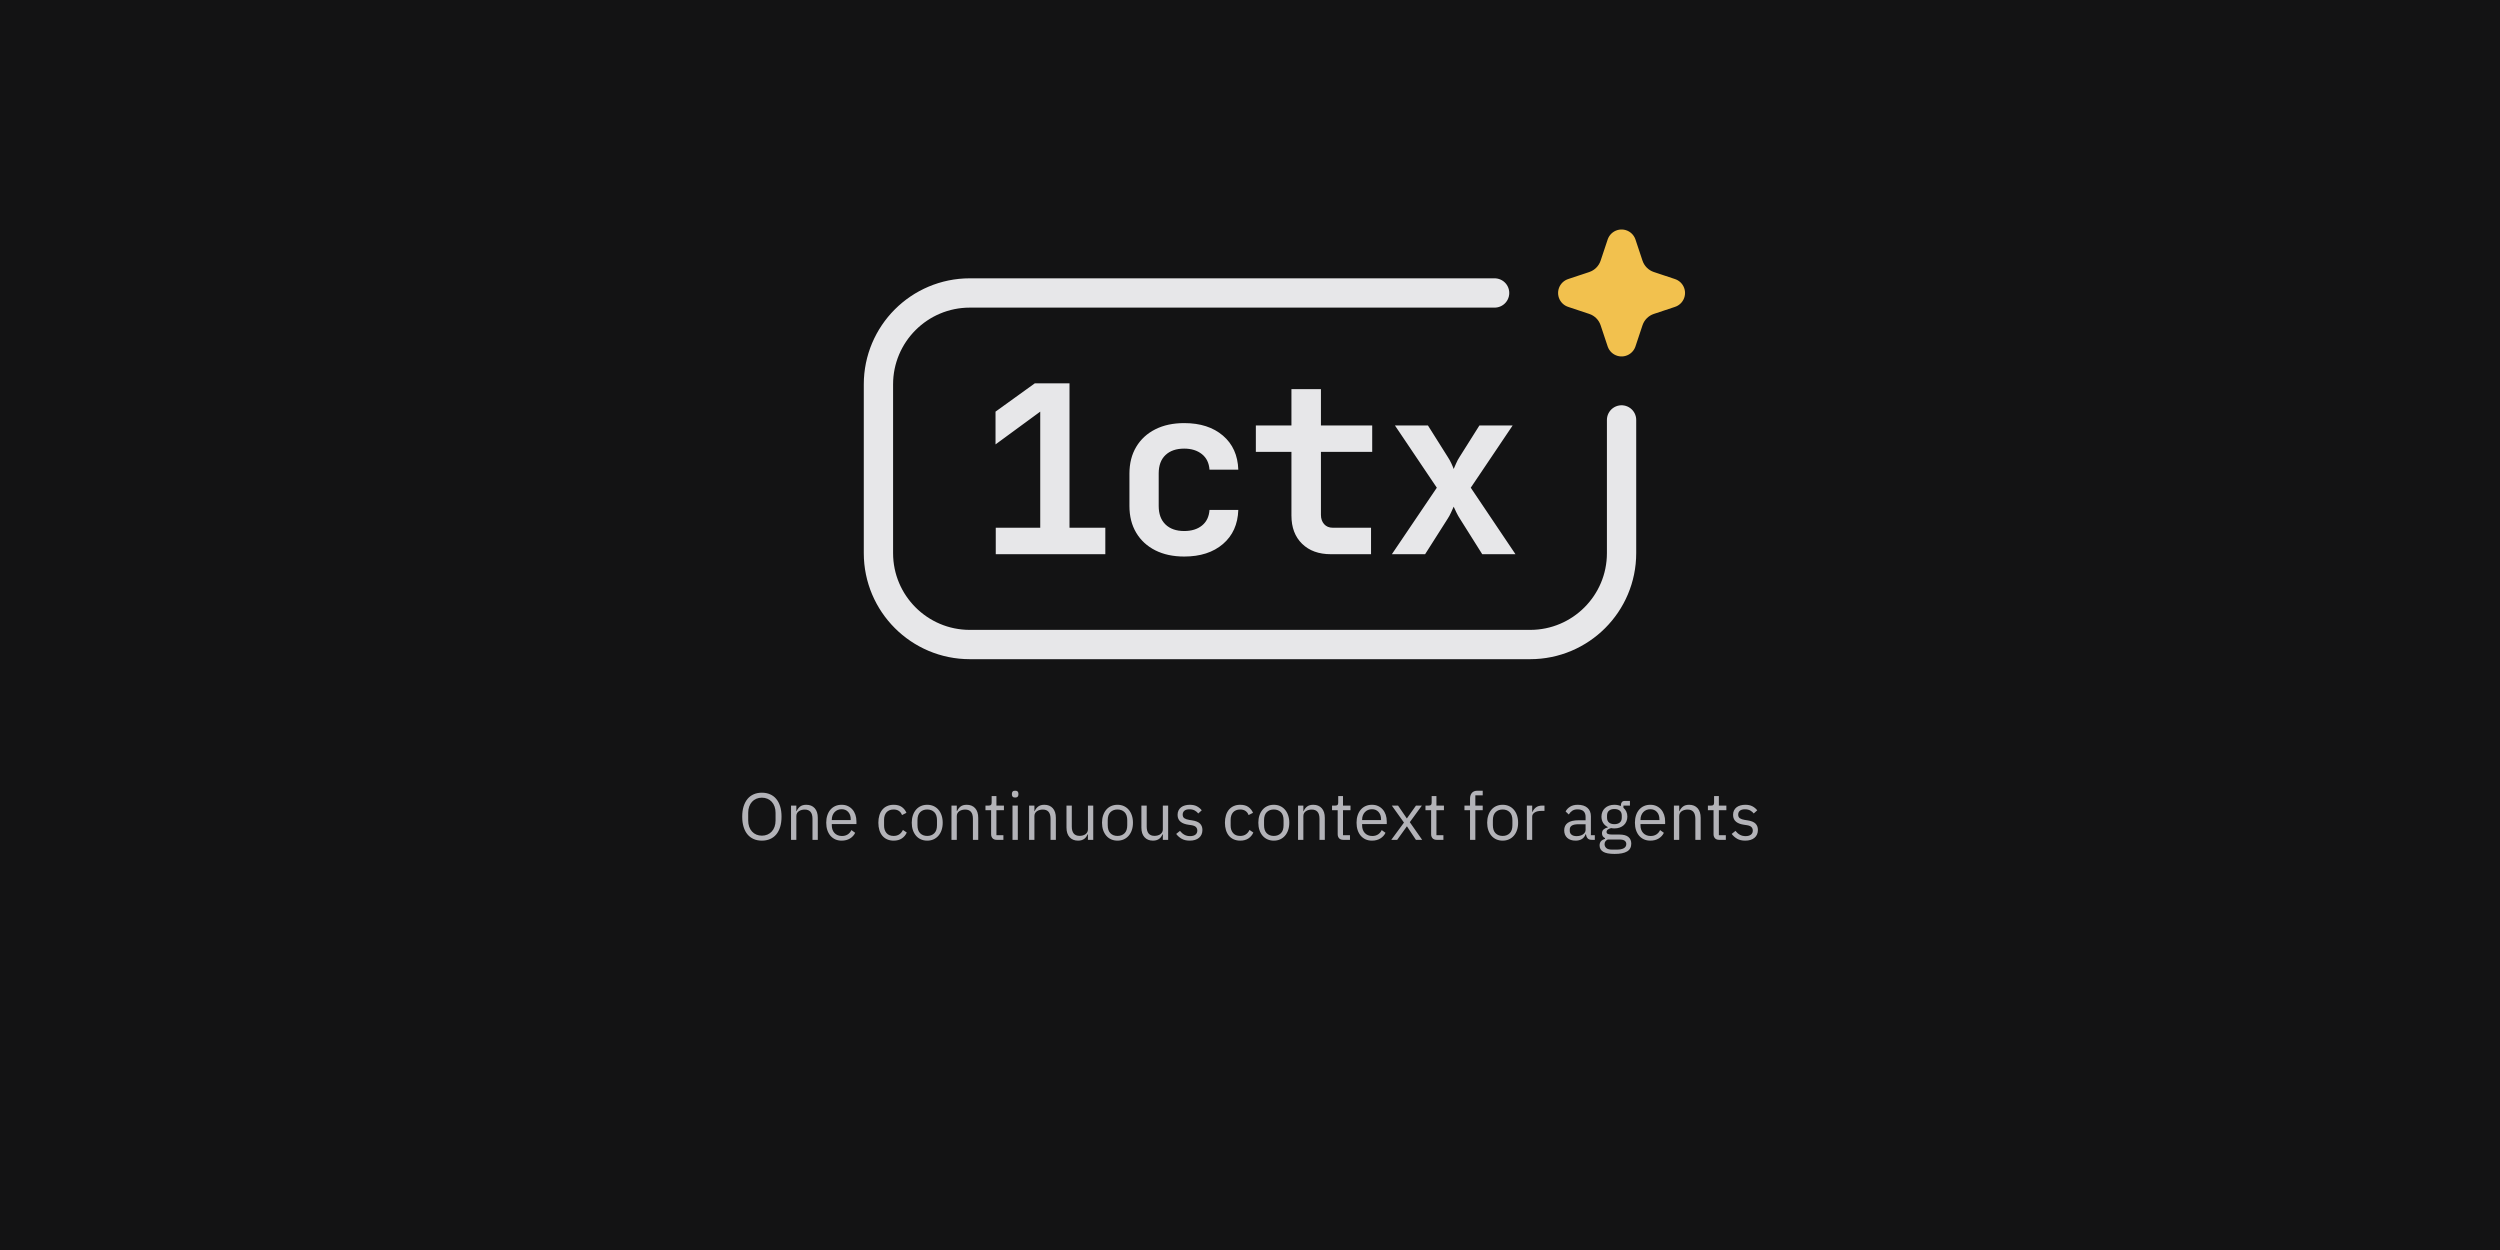
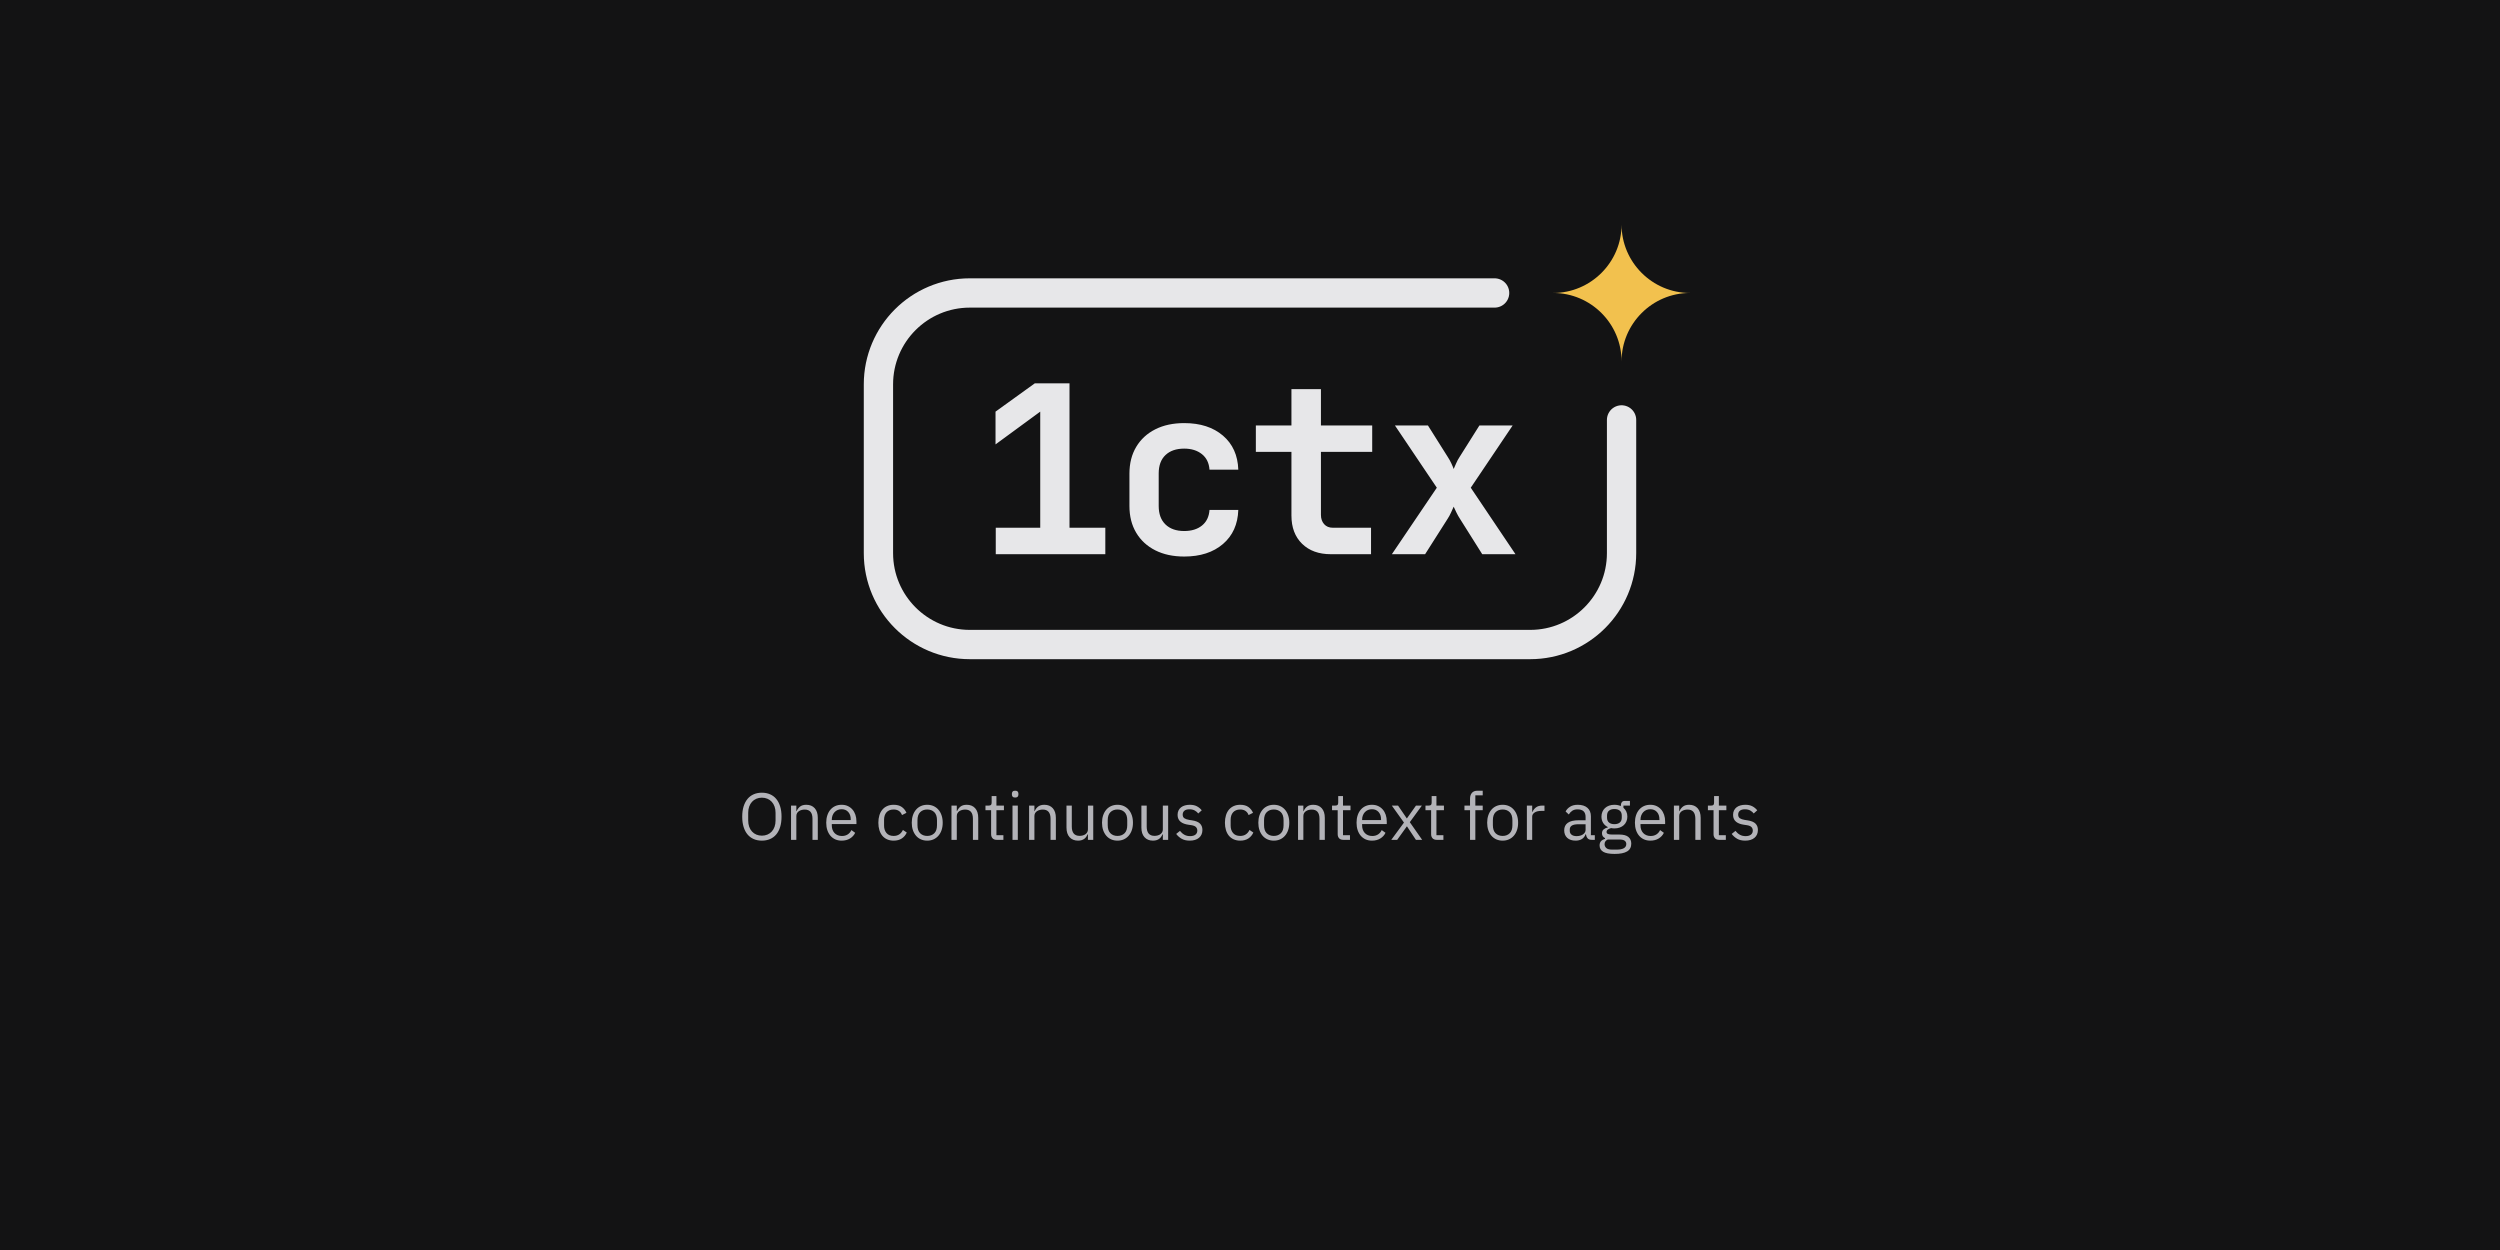
<svg xmlns="http://www.w3.org/2000/svg" width="1280" height="640" viewBox="0 0 1280 640">
  <rect width="1280" height="640" fill="#131314" />
  <g transform="translate(449.7603 150)" fill="none" stroke-width="15.0" stroke-linecap="round" stroke-linejoin="round">
    <path stroke="#e7e7e9" d="M315.479 0H46.8A46.8 46.8 0 0 0 0 46.8V133.2A46.8 46.8 0 0 0 46.8 180H333.679A46.8 46.8 0 0 0 380.479 133.2V65.0" />
-     <path stroke="#f2c14e" stroke-width="1.5" transform="translate(185.4795 -45.0) scale(10)" d="M19.5 2.938V4.5m0 0v1.563m0-1.563h-1.25m1.25 0h1.25m1.25 0l-1.084-.361a1.67 1.67 0 0 1-1.055-1.055L19.5 2l-.361 1.084a1.67 1.67 0 0 1-1.055 1.055L17 4.5l1.084.361c.498.166.889.557 1.055 1.055L19.5 7l.361-1.084a1.67 1.67 0 0 1 1.055-1.055z" />
+     <path fill="#f2c14e" stroke="none" transform="translate(185.4795 -45.0) scale(10)" d="M19.5 1.0C19.5 2.925 21.075 4.5 23.0 4.5C21.075 4.5 19.5 6.075 19.5 8.0C19.5 6.075 17.925 4.5 16.0 4.5C17.925 4.5 19.5 2.925 19.5 1.0Z" />
  </g>
  <path fill="#e7e7e9" transform="translate(499.7603 283.75)" d="M10.068 0.0V-13.545H32.842V-72.997L9.949 -56.216V-72.997L30.086 -87.5H47.825V-13.545H66.164V0.0Z M106.558 1.199Q98.048 1.199 91.755 -1.978Q85.462 -5.154 81.986 -10.967Q78.51 -16.781 78.51 -24.692V-41.233Q78.51 -49.144 81.986 -54.957Q85.462 -60.771 91.755 -63.947Q98.048 -67.123 106.558 -67.123Q118.904 -67.123 126.396 -60.711Q133.887 -54.298 134.247 -43.271H119.503Q119.144 -48.425 115.608 -51.241Q112.072 -54.058 106.558 -54.058Q100.445 -54.058 96.969 -50.762Q93.493 -47.466 93.493 -41.353V-24.692Q93.493 -18.579 96.969 -15.223Q100.445 -11.866 106.558 -11.866Q112.192 -11.866 115.668 -14.683Q119.144 -17.5 119.503 -22.654H134.247Q133.887 -11.627 126.396 -5.214Q118.904 1.199 106.558 1.199Z M181.592 0.0Q172.363 0.0 166.909 -5.334Q161.455 -10.668 161.455 -19.777V-52.38H143.236V-65.925H161.455V-84.503H176.558V-65.925H202.808V-52.38H176.558V-20.137Q176.558 -17.26 178.176 -15.402Q179.795 -13.545 182.671 -13.545H202.209V0.0Z M212.877 0.0 235.89 -34.041 214.435 -65.925H231.336L241.524 -49.743Q242.483 -48.305 243.322 -46.507Q244.161 -44.709 244.521 -43.63Q245.0 -44.709 245.779 -46.507Q246.558 -48.305 247.517 -49.743L257.705 -65.925H274.726L253.271 -34.041L276.164 0.0H259.144L247.757 -18.099Q246.798 -19.538 245.899 -21.396Q245.0 -23.253 244.521 -24.332Q244.041 -23.253 243.202 -21.396Q242.363 -19.538 241.404 -18.099L229.897 0.0Z" />
  <path fill="#b3b3b8" transform="translate(378.047 430)" d="M12.036 0.408Q9.724 0.408 7.871 -0.391Q6.018 -1.19 4.709 -2.737Q3.4 -4.284 2.686 -6.579Q1.972 -8.874 1.972 -11.866Q1.972 -14.858 2.686 -17.136Q3.4 -19.414 4.709 -20.978Q6.018 -22.542 7.871 -23.341Q9.724 -24.14 12.036 -24.14Q14.314 -24.14 16.184 -23.341Q18.054 -22.542 19.363 -20.978Q20.672 -19.414 21.386 -17.136Q22.1 -14.858 22.1 -11.866Q22.1 -8.874 21.386 -6.579Q20.672 -4.284 19.363 -2.737Q18.054 -1.19 16.184 -0.391Q14.314 0.408 12.036 0.408ZM12.036 -2.142Q13.566 -2.142 14.858 -2.686Q16.15 -3.23 17.085 -4.25Q18.02 -5.27 18.53 -6.698Q19.04 -8.126 19.04 -9.894V-13.838Q19.04 -15.606 18.53 -17.034Q18.02 -18.462 17.085 -19.482Q16.15 -20.502 14.858 -21.046Q13.566 -21.59 12.036 -21.59Q10.506 -21.59 9.214 -21.046Q7.922 -20.502 6.987 -19.482Q6.052 -18.462 5.542 -17.034Q5.032 -15.606 5.032 -13.838V-9.894Q5.032 -8.126 5.542 -6.698Q6.052 -5.27 6.987 -4.25Q7.922 -3.23 9.214 -2.686Q10.506 -2.142 12.036 -2.142Z M26.962 0.0V-17.544H29.682V-14.688H29.818Q30.464 -16.184 31.637 -17.068Q32.81 -17.952 34.782 -17.952Q37.502 -17.952 39.083 -16.201Q40.664 -14.45 40.664 -11.254V0.0H37.944V-10.778Q37.944 -15.504 33.966 -15.504Q33.15 -15.504 32.385 -15.3Q31.62 -15.096 31.008 -14.688Q30.396 -14.28 30.039 -13.651Q29.682 -13.022 29.682 -12.172V0.0Z M52.87 0.408Q51.068 0.408 49.623 -0.238Q48.178 -0.884 47.141 -2.091Q46.104 -3.298 45.543 -4.981Q44.982 -6.664 44.982 -8.772Q44.982 -10.846 45.543 -12.546Q46.104 -14.246 47.141 -15.453Q48.178 -16.66 49.623 -17.306Q51.068 -17.952 52.87 -17.952Q54.638 -17.952 56.032 -17.306Q57.426 -16.66 58.412 -15.521Q59.398 -14.382 59.925 -12.818Q60.452 -11.254 60.452 -9.384V-8.092H47.838V-7.276Q47.838 -6.154 48.195 -5.185Q48.552 -4.216 49.215 -3.502Q49.878 -2.788 50.847 -2.38Q51.816 -1.972 53.04 -1.972Q54.706 -1.972 55.947 -2.754Q57.188 -3.536 57.868 -4.998L59.806 -3.604Q58.956 -1.802 57.154 -0.697Q55.352 0.408 52.87 0.408ZM52.87 -15.674Q51.748 -15.674 50.83 -15.283Q49.912 -14.892 49.249 -14.178Q48.586 -13.464 48.212 -12.495Q47.838 -11.526 47.838 -10.37V-10.132H57.528V-10.506Q57.528 -12.852 56.253 -14.263Q54.978 -15.674 52.87 -15.674Z M79.492 0.408Q77.656 0.408 76.194 -0.238Q74.732 -0.884 73.729 -2.074Q72.726 -3.264 72.199 -4.964Q71.672 -6.664 71.672 -8.772Q71.672 -10.88 72.199 -12.58Q72.726 -14.28 73.729 -15.47Q74.732 -16.66 76.194 -17.306Q77.656 -17.952 79.492 -17.952Q82.11 -17.952 83.691 -16.813Q85.272 -15.674 86.054 -13.838L83.776 -12.682Q83.3 -14.042 82.212 -14.79Q81.124 -15.538 79.492 -15.538Q78.268 -15.538 77.35 -15.147Q76.432 -14.756 75.82 -14.059Q75.208 -13.362 74.902 -12.393Q74.596 -11.424 74.596 -10.268V-7.276Q74.596 -4.964 75.837 -3.485Q77.078 -2.006 79.492 -2.006Q82.79 -2.006 84.252 -5.066L86.224 -3.74Q85.374 -1.836 83.691 -0.714Q82.008 0.408 79.492 0.408Z M96.696 0.408Q94.928 0.408 93.466 -0.238Q92.004 -0.884 90.967 -2.091Q89.93 -3.298 89.352 -4.981Q88.774 -6.664 88.774 -8.772Q88.774 -10.846 89.352 -12.546Q89.93 -14.246 90.967 -15.453Q92.004 -16.66 93.466 -17.306Q94.928 -17.952 96.696 -17.952Q98.464 -17.952 99.909 -17.306Q101.354 -16.66 102.408 -15.453Q103.462 -14.246 104.04 -12.546Q104.618 -10.846 104.618 -8.772Q104.618 -6.664 104.04 -4.981Q103.462 -3.298 102.408 -2.091Q101.354 -0.884 99.909 -0.238Q98.464 0.408 96.696 0.408ZM96.696 -2.006Q98.906 -2.006 100.3 -3.366Q101.694 -4.726 101.694 -7.514V-10.03Q101.694 -12.818 100.3 -14.178Q98.906 -15.538 96.696 -15.538Q94.486 -15.538 93.092 -14.178Q91.698 -12.818 91.698 -10.03V-7.514Q91.698 -4.726 93.092 -3.366Q94.486 -2.006 96.696 -2.006Z M109.106 0.0V-17.544H111.826V-14.688H111.962Q112.608 -16.184 113.781 -17.068Q114.954 -17.952 116.926 -17.952Q119.646 -17.952 121.227 -16.201Q122.808 -14.45 122.808 -11.254V0.0H120.088V-10.778Q120.088 -15.504 116.11 -15.504Q115.294 -15.504 114.529 -15.3Q113.764 -15.096 113.152 -14.688Q112.54 -14.28 112.183 -13.651Q111.826 -13.022 111.826 -12.172V0.0Z M132.294 0.0Q130.866 0.0 130.135 -0.799Q129.404 -1.598 129.404 -2.89V-15.164H126.514V-17.544H128.146Q129.03 -17.544 129.353 -17.901Q129.676 -18.258 129.676 -19.142V-22.406H132.124V-17.544H135.966V-15.164H132.124V-2.38H135.694V0.0Z M141.712 -21.658Q140.828 -21.658 140.437 -22.083Q140.046 -22.508 140.046 -23.188V-23.63Q140.046 -24.31 140.437 -24.735Q140.828 -25.16 141.712 -25.16Q142.596 -25.16 142.987 -24.735Q143.378 -24.31 143.378 -23.63V-23.188Q143.378 -22.508 142.987 -22.083Q142.596 -21.658 141.712 -21.658ZM140.352 -17.544H143.072V0.0H140.352Z M148.852 0.0V-17.544H151.572V-14.688H151.708Q152.354 -16.184 153.527 -17.068Q154.7 -17.952 156.672 -17.952Q159.392 -17.952 160.973 -16.201Q162.554 -14.45 162.554 -11.254V0.0H159.834V-10.778Q159.834 -15.504 155.856 -15.504Q155.04 -15.504 154.275 -15.3Q153.51 -15.096 152.898 -14.688Q152.286 -14.28 151.929 -13.651Q151.572 -13.022 151.572 -12.172V0.0Z M178.976 -2.856H178.84Q178.568 -2.244 178.177 -1.649Q177.786 -1.054 177.208 -0.595Q176.63 -0.136 175.814 0.136Q174.998 0.408 173.91 0.408Q171.19 0.408 169.592 -1.343Q167.994 -3.094 167.994 -6.29V-17.544H170.714V-6.766Q170.714 -2.04 174.726 -2.04Q175.542 -2.04 176.307 -2.244Q177.072 -2.448 177.667 -2.856Q178.262 -3.264 178.619 -3.893Q178.976 -4.522 178.976 -5.406V-17.544H181.696V0.0H178.976Z M194.106 0.408Q192.338 0.408 190.876 -0.238Q189.414 -0.884 188.377 -2.091Q187.34 -3.298 186.762 -4.981Q186.184 -6.664 186.184 -8.772Q186.184 -10.846 186.762 -12.546Q187.34 -14.246 188.377 -15.453Q189.414 -16.66 190.876 -17.306Q192.338 -17.952 194.106 -17.952Q195.874 -17.952 197.319 -17.306Q198.764 -16.66 199.818 -15.453Q200.872 -14.246 201.45 -12.546Q202.028 -10.846 202.028 -8.772Q202.028 -6.664 201.45 -4.981Q200.872 -3.298 199.818 -2.091Q198.764 -0.884 197.319 -0.238Q195.874 0.408 194.106 0.408ZM194.106 -2.006Q196.316 -2.006 197.71 -3.366Q199.104 -4.726 199.104 -7.514V-10.03Q199.104 -12.818 197.71 -14.178Q196.316 -15.538 194.106 -15.538Q191.896 -15.538 190.502 -14.178Q189.108 -12.818 189.108 -10.03V-7.514Q189.108 -4.726 190.502 -3.366Q191.896 -2.006 194.106 -2.006Z M217.328 -2.856H217.192Q216.92 -2.244 216.529 -1.649Q216.138 -1.054 215.56 -0.595Q214.982 -0.136 214.166 0.136Q213.35 0.408 212.262 0.408Q209.542 0.408 207.944 -1.343Q206.346 -3.094 206.346 -6.29V-17.544H209.066V-6.766Q209.066 -2.04 213.078 -2.04Q213.894 -2.04 214.659 -2.244Q215.424 -2.448 216.019 -2.856Q216.614 -3.264 216.971 -3.893Q217.328 -4.522 217.328 -5.406V-17.544H220.048V0.0H217.328Z M231.098 0.408Q228.65 0.408 227.001 -0.527Q225.352 -1.462 224.162 -3.026L226.1 -4.59Q227.12 -3.298 228.378 -2.601Q229.636 -1.904 231.302 -1.904Q233.036 -1.904 234.005 -2.652Q234.974 -3.4 234.974 -4.76Q234.974 -5.78 234.311 -6.511Q233.648 -7.242 231.914 -7.514L230.52 -7.718Q229.296 -7.888 228.276 -8.245Q227.256 -8.602 226.491 -9.197Q225.726 -9.792 225.301 -10.676Q224.876 -11.56 224.876 -12.784Q224.876 -14.076 225.352 -15.045Q225.828 -16.014 226.661 -16.66Q227.494 -17.306 228.65 -17.629Q229.806 -17.952 231.132 -17.952Q233.274 -17.952 234.719 -17.204Q236.164 -16.456 237.252 -15.13L235.45 -13.498Q234.872 -14.314 233.75 -14.977Q232.628 -15.64 230.928 -15.64Q229.228 -15.64 228.361 -14.909Q227.494 -14.178 227.494 -12.92Q227.494 -11.628 228.361 -11.05Q229.228 -10.472 230.86 -10.2L232.22 -9.996Q235.144 -9.554 236.368 -8.313Q237.592 -7.072 237.592 -5.066Q237.592 -2.516 235.858 -1.054Q234.124 0.408 231.098 0.408Z M256.938 0.408Q255.102 0.408 253.64 -0.238Q252.178 -0.884 251.175 -2.074Q250.172 -3.264 249.645 -4.964Q249.118 -6.664 249.118 -8.772Q249.118 -10.88 249.645 -12.58Q250.172 -14.28 251.175 -15.47Q252.178 -16.66 253.64 -17.306Q255.102 -17.952 256.938 -17.952Q259.556 -17.952 261.137 -16.813Q262.718 -15.674 263.5 -13.838L261.222 -12.682Q260.746 -14.042 259.658 -14.79Q258.57 -15.538 256.938 -15.538Q255.714 -15.538 254.796 -15.147Q253.878 -14.756 253.266 -14.059Q252.654 -13.362 252.348 -12.393Q252.042 -11.424 252.042 -10.268V-7.276Q252.042 -4.964 253.283 -3.485Q254.524 -2.006 256.938 -2.006Q260.236 -2.006 261.698 -5.066L263.67 -3.74Q262.82 -1.836 261.137 -0.714Q259.454 0.408 256.938 0.408Z M274.142 0.408Q272.374 0.408 270.912 -0.238Q269.45 -0.884 268.413 -2.091Q267.376 -3.298 266.798 -4.981Q266.22 -6.664 266.22 -8.772Q266.22 -10.846 266.798 -12.546Q267.376 -14.246 268.413 -15.453Q269.45 -16.66 270.912 -17.306Q272.374 -17.952 274.142 -17.952Q275.91 -17.952 277.355 -17.306Q278.8 -16.66 279.854 -15.453Q280.908 -14.246 281.486 -12.546Q282.064 -10.846 282.064 -8.772Q282.064 -6.664 281.486 -4.981Q280.908 -3.298 279.854 -2.091Q278.8 -0.884 277.355 -0.238Q275.91 0.408 274.142 0.408ZM274.142 -2.006Q276.352 -2.006 277.746 -3.366Q279.14 -4.726 279.14 -7.514V-10.03Q279.14 -12.818 277.746 -14.178Q276.352 -15.538 274.142 -15.538Q271.932 -15.538 270.538 -14.178Q269.144 -12.818 269.144 -10.03V-7.514Q269.144 -4.726 270.538 -3.366Q271.932 -2.006 274.142 -2.006Z M286.552 0.0V-17.544H289.272V-14.688H289.408Q290.054 -16.184 291.227 -17.068Q292.4 -17.952 294.372 -17.952Q297.092 -17.952 298.673 -16.201Q300.254 -14.45 300.254 -11.254V0.0H297.534V-10.778Q297.534 -15.504 293.556 -15.504Q292.74 -15.504 291.975 -15.3Q291.21 -15.096 290.598 -14.688Q289.986 -14.28 289.629 -13.651Q289.272 -13.022 289.272 -12.172V0.0Z M309.74 0.0Q308.312 0.0 307.581 -0.799Q306.85 -1.598 306.85 -2.89V-15.164H303.96V-17.544H305.592Q306.476 -17.544 306.799 -17.901Q307.122 -18.258 307.122 -19.142V-22.406H309.57V-17.544H313.412V-15.164H309.57V-2.38H313.14V0.0Z M324.394 0.408Q322.592 0.408 321.147 -0.238Q319.702 -0.884 318.665 -2.091Q317.628 -3.298 317.067 -4.981Q316.506 -6.664 316.506 -8.772Q316.506 -10.846 317.067 -12.546Q317.628 -14.246 318.665 -15.453Q319.702 -16.66 321.147 -17.306Q322.592 -17.952 324.394 -17.952Q326.162 -17.952 327.556 -17.306Q328.95 -16.66 329.936 -15.521Q330.922 -14.382 331.449 -12.818Q331.976 -11.254 331.976 -9.384V-8.092H319.362V-7.276Q319.362 -6.154 319.719 -5.185Q320.076 -4.216 320.739 -3.502Q321.402 -2.788 322.371 -2.38Q323.34 -1.972 324.564 -1.972Q326.23 -1.972 327.471 -2.754Q328.712 -3.536 329.392 -4.998L331.33 -3.604Q330.48 -1.802 328.678 -0.697Q326.876 0.408 324.394 0.408ZM324.394 -15.674Q323.272 -15.674 322.354 -15.283Q321.436 -14.892 320.773 -14.178Q320.11 -13.464 319.736 -12.495Q319.362 -11.526 319.362 -10.37V-10.132H329.052V-10.506Q329.052 -12.852 327.777 -14.263Q326.502 -15.674 324.394 -15.674Z M334.288 0.0 340.782 -8.84 334.56 -17.544H337.756L342.21 -11.016H342.312L346.936 -17.544H349.962L343.774 -9.044L350.098 0.0H346.902L342.346 -6.868H342.244L337.314 0.0Z M357.578 0.0Q356.15 0.0 355.419 -0.799Q354.688 -1.598 354.688 -2.89V-15.164H351.798V-17.544H353.43Q354.314 -17.544 354.637 -17.901Q354.96 -18.258 354.96 -19.142V-22.406H357.408V-17.544H361.25V-15.164H357.408V-2.38H360.978V0.0Z M374.612 -15.164H371.756V-17.544H374.612V-21.08Q374.612 -22.916 375.564 -24.038Q376.516 -25.16 378.454 -25.16H381.106V-22.78H377.332V-17.544H381.106V-15.164H377.332V0.0H374.612Z M391.306 0.408Q389.538 0.408 388.076 -0.238Q386.614 -0.884 385.577 -2.091Q384.54 -3.298 383.962 -4.981Q383.384 -6.664 383.384 -8.772Q383.384 -10.846 383.962 -12.546Q384.54 -14.246 385.577 -15.453Q386.614 -16.66 388.076 -17.306Q389.538 -17.952 391.306 -17.952Q393.074 -17.952 394.519 -17.306Q395.964 -16.66 397.018 -15.453Q398.072 -14.246 398.65 -12.546Q399.228 -10.846 399.228 -8.772Q399.228 -6.664 398.65 -4.981Q398.072 -3.298 397.018 -2.091Q395.964 -0.884 394.519 -0.238Q393.074 0.408 391.306 0.408ZM391.306 -2.006Q393.516 -2.006 394.91 -3.366Q396.304 -4.726 396.304 -7.514V-10.03Q396.304 -12.818 394.91 -14.178Q393.516 -15.538 391.306 -15.538Q389.096 -15.538 387.702 -14.178Q386.308 -12.818 386.308 -10.03V-7.514Q386.308 -4.726 387.702 -3.366Q389.096 -2.006 391.306 -2.006Z M403.716 0.0V-17.544H406.436V-14.314H406.606Q407.082 -15.572 408.306 -16.558Q409.53 -17.544 411.672 -17.544H412.726V-14.824H411.128Q408.918 -14.824 407.677 -13.991Q406.436 -13.158 406.436 -11.9V0.0Z M436.968 0.0Q435.438 0.0 434.775 -0.816Q434.112 -1.632 433.942 -2.856H433.772Q433.194 -1.224 431.868 -0.408Q430.542 0.408 428.706 0.408Q425.918 0.408 424.371 -1.02Q422.824 -2.448 422.824 -4.896Q422.824 -7.378 424.643 -8.704Q426.462 -10.03 430.304 -10.03H433.772V-11.764Q433.772 -13.634 432.752 -14.62Q431.732 -15.606 429.624 -15.606Q428.026 -15.606 426.955 -14.892Q425.884 -14.178 425.17 -12.988L423.538 -14.518Q424.252 -15.946 425.816 -16.949Q427.38 -17.952 429.76 -17.952Q432.956 -17.952 434.724 -16.388Q436.492 -14.824 436.492 -12.036V-2.38H438.498V0.0ZM429.148 -1.904Q430.168 -1.904 431.018 -2.142Q431.868 -2.38 432.48 -2.822Q433.092 -3.264 433.432 -3.842Q433.772 -4.42 433.772 -5.1V-7.99H430.168Q427.822 -7.99 426.751 -7.31Q425.68 -6.63 425.68 -5.338V-4.624Q425.68 -3.332 426.615 -2.618Q427.55 -1.904 429.148 -1.904Z M457.164 1.938Q457.164 4.658 455.039 5.933Q452.914 7.208 448.664 7.208Q444.55 7.208 442.748 6.086Q440.946 4.964 440.946 2.89Q440.946 1.462 441.694 0.663Q442.442 -0.136 443.734 -0.51V-0.884Q442.17 -1.632 442.17 -3.332Q442.17 -4.658 443.02 -5.355Q443.87 -6.052 445.196 -6.392V-6.528Q443.632 -7.276 442.765 -8.67Q441.898 -10.064 441.898 -11.9Q441.898 -13.226 442.374 -14.348Q442.85 -15.47 443.717 -16.269Q444.584 -17.068 445.791 -17.51Q446.998 -17.952 448.494 -17.952Q450.364 -17.952 451.826 -17.272V-17.578Q451.826 -18.598 452.302 -19.261Q452.778 -19.924 453.866 -19.924H456.484V-17.544H453.152V-16.422Q454.104 -15.606 454.631 -14.467Q455.158 -13.328 455.158 -11.9Q455.158 -10.574 454.682 -9.452Q454.206 -8.33 453.339 -7.531Q452.472 -6.732 451.248 -6.29Q450.024 -5.848 448.528 -5.848Q447.678 -5.848 446.828 -6.018Q445.944 -5.78 445.23 -5.321Q444.516 -4.862 444.516 -4.046Q444.516 -3.264 445.264 -2.992Q446.012 -2.72 447.202 -2.72H450.942Q454.206 -2.72 455.685 -1.479Q457.164 -0.238 457.164 1.938ZM454.614 2.142Q454.614 1.088 453.815 0.459Q453.016 -0.17 450.976 -0.17H445.128Q443.496 0.578 443.496 2.21Q443.496 3.366 444.363 4.182Q445.23 4.998 447.304 4.998H449.82Q452.098 4.998 453.356 4.284Q454.614 3.57 454.614 2.142ZM448.528 -8.024Q450.262 -8.024 451.282 -8.857Q452.302 -9.69 452.302 -11.424V-12.376Q452.302 -14.11 451.282 -14.943Q450.262 -15.776 448.528 -15.776Q446.794 -15.776 445.774 -14.943Q444.754 -14.11 444.754 -12.376V-11.424Q444.754 -9.69 445.774 -8.857Q446.794 -8.024 448.528 -8.024Z M466.922 0.408Q465.12 0.408 463.675 -0.238Q462.23 -0.884 461.193 -2.091Q460.156 -3.298 459.595 -4.981Q459.034 -6.664 459.034 -8.772Q459.034 -10.846 459.595 -12.546Q460.156 -14.246 461.193 -15.453Q462.23 -16.66 463.675 -17.306Q465.12 -17.952 466.922 -17.952Q468.69 -17.952 470.084 -17.306Q471.478 -16.66 472.464 -15.521Q473.45 -14.382 473.977 -12.818Q474.504 -11.254 474.504 -9.384V-8.092H461.89V-7.276Q461.89 -6.154 462.247 -5.185Q462.604 -4.216 463.267 -3.502Q463.93 -2.788 464.899 -2.38Q465.868 -1.972 467.092 -1.972Q468.758 -1.972 469.999 -2.754Q471.24 -3.536 471.92 -4.998L473.858 -3.604Q473.008 -1.802 471.206 -0.697Q469.404 0.408 466.922 0.408ZM466.922 -15.674Q465.8 -15.674 464.882 -15.283Q463.964 -14.892 463.301 -14.178Q462.638 -13.464 462.264 -12.495Q461.89 -11.526 461.89 -10.37V-10.132H471.58V-10.506Q471.58 -12.852 470.305 -14.263Q469.03 -15.674 466.922 -15.674Z M478.992 0.0V-17.544H481.712V-14.688H481.848Q482.494 -16.184 483.667 -17.068Q484.84 -17.952 486.812 -17.952Q489.532 -17.952 491.113 -16.201Q492.694 -14.45 492.694 -11.254V0.0H489.974V-10.778Q489.974 -15.504 485.996 -15.504Q485.18 -15.504 484.415 -15.3Q483.65 -15.096 483.038 -14.688Q482.426 -14.28 482.069 -13.651Q481.712 -13.022 481.712 -12.172V0.0Z M502.18 0.0Q500.752 0.0 500.021 -0.799Q499.29 -1.598 499.29 -2.89V-15.164H496.4V-17.544H498.032Q498.916 -17.544 499.239 -17.901Q499.562 -18.258 499.562 -19.142V-22.406H502.01V-17.544H505.852V-15.164H502.01V-2.38H505.58V0.0Z M515.508 0.408Q513.06 0.408 511.411 -0.527Q509.762 -1.462 508.572 -3.026L510.51 -4.59Q511.53 -3.298 512.788 -2.601Q514.046 -1.904 515.712 -1.904Q517.446 -1.904 518.415 -2.652Q519.384 -3.4 519.384 -4.76Q519.384 -5.78 518.721 -6.511Q518.058 -7.242 516.324 -7.514L514.93 -7.718Q513.706 -7.888 512.686 -8.245Q511.666 -8.602 510.901 -9.197Q510.136 -9.792 509.711 -10.676Q509.286 -11.56 509.286 -12.784Q509.286 -14.076 509.762 -15.045Q510.238 -16.014 511.071 -16.66Q511.904 -17.306 513.06 -17.629Q514.216 -17.952 515.542 -17.952Q517.684 -17.952 519.129 -17.204Q520.574 -16.456 521.662 -15.13L519.86 -13.498Q519.282 -14.314 518.16 -14.977Q517.038 -15.64 515.338 -15.64Q513.638 -15.64 512.771 -14.909Q511.904 -14.178 511.904 -12.92Q511.904 -11.628 512.771 -11.05Q513.638 -10.472 515.27 -10.2L516.63 -9.996Q519.554 -9.554 520.778 -8.313Q522.002 -7.072 522.002 -5.066Q522.002 -2.516 520.268 -1.054Q518.534 0.408 515.508 0.408Z" />
</svg>
